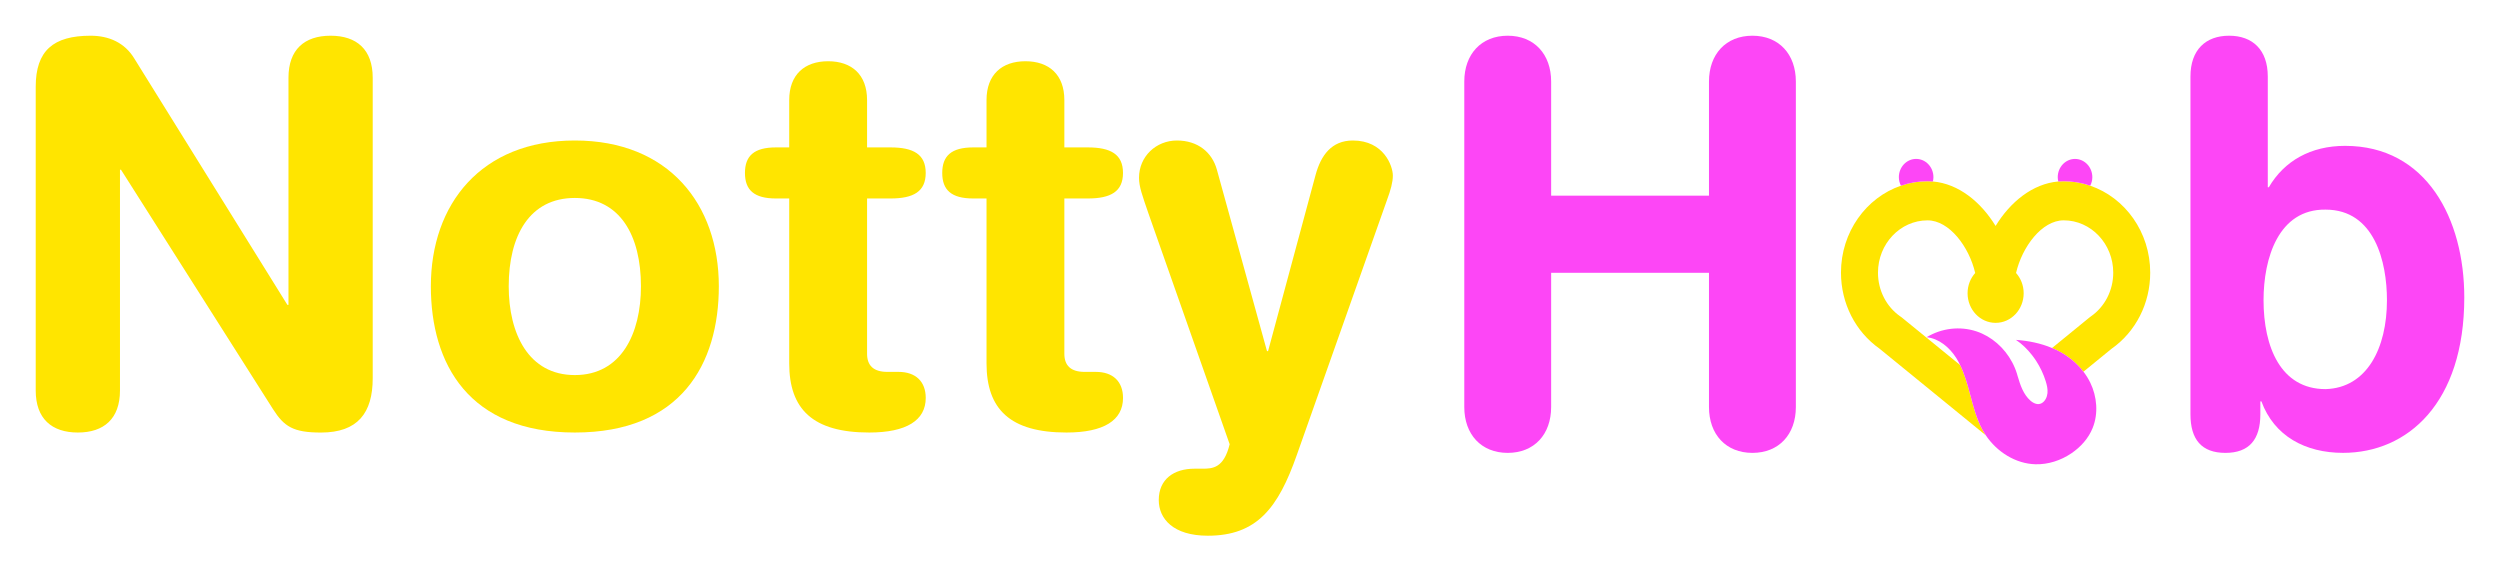
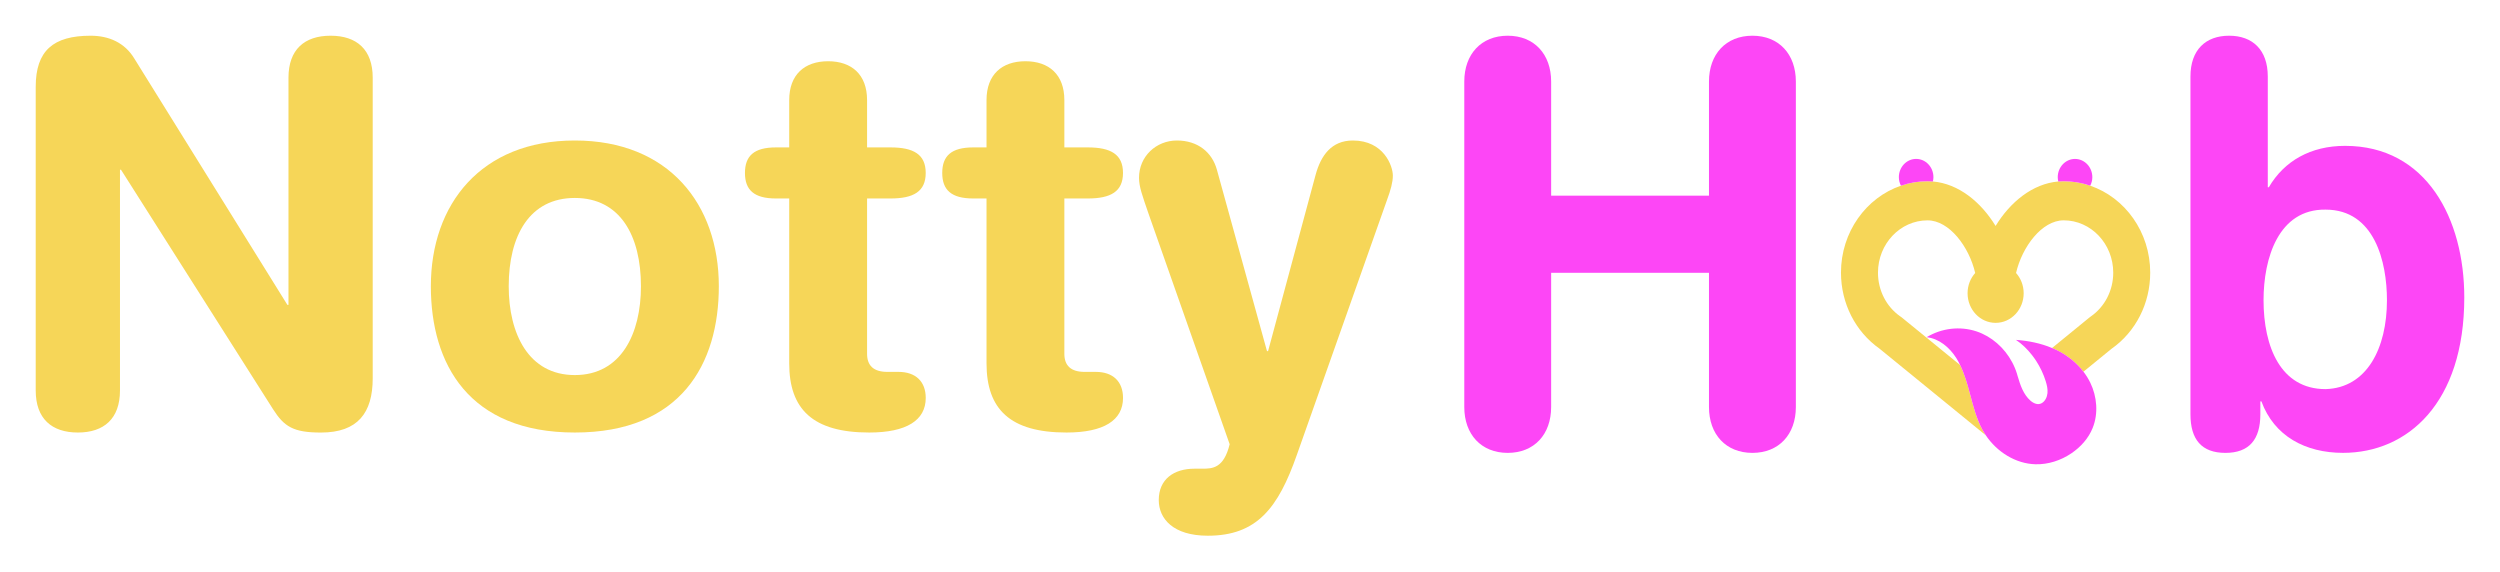
<svg xmlns="http://www.w3.org/2000/svg" width="105" height="24" viewBox="0 0 105 24" fill="none">
-   <path d="M1.5 3.645C1.5 2.126 2.239 1.5 3.807 1.5C4.569 1.5 5.24 1.79 5.643 2.461L12.071 12.805H12.116V3.265C12.116 2.081 12.788 1.5 13.885 1.5C14.982 1.5 15.654 2.081 15.654 3.265V15.888C15.654 17.34 15.027 18.167 13.482 18.167C12.318 18.167 11.936 17.921 11.466 17.184L5.083 7.13H5.039V16.401C5.039 17.585 4.367 18.166 3.27 18.166C2.173 18.166 1.5 17.585 1.5 16.401V3.645Z" fill="#FFE500" />
-   <path d="M24.143 5.901C28.085 5.901 30.191 8.582 30.191 12.022C30.191 15.284 28.601 18.166 24.143 18.166C19.686 18.166 18.096 15.284 18.096 12.022C18.096 8.582 20.201 5.901 24.143 5.901ZM24.143 15.753C26.092 15.753 26.92 14.011 26.92 12.022C26.92 9.9 26.047 8.314 24.143 8.314C22.24 8.314 21.366 9.9 21.366 12.022C21.366 14.011 22.195 15.753 24.143 15.753Z" fill="#FFE500" />
-   <path d="M33.147 8.336H32.588C31.669 8.336 31.288 7.978 31.288 7.264C31.288 6.549 31.669 6.191 32.588 6.191H33.147V4.203C33.147 3.13 33.797 2.572 34.782 2.572C35.767 2.572 36.417 3.13 36.417 4.203V6.191H37.402C38.365 6.191 38.88 6.482 38.88 7.264C38.88 8.046 38.365 8.336 37.402 8.336H36.417V14.859C36.417 15.351 36.686 15.619 37.268 15.619H37.738C38.455 15.619 38.881 16.021 38.881 16.714C38.881 17.652 38.075 18.166 36.507 18.166C34.133 18.166 33.147 17.183 33.147 15.261V8.336Z" fill="#FFE500" />
-   <path d="M41.434 8.336H40.874C39.955 8.336 39.574 7.978 39.574 7.264C39.574 6.549 39.955 6.191 40.874 6.191H41.434V4.203C41.434 3.13 42.083 2.572 43.068 2.572C44.053 2.572 44.703 3.13 44.703 4.203V6.191H45.688C46.651 6.191 47.166 6.482 47.166 7.264C47.166 8.046 46.651 8.336 45.688 8.336H44.703V14.859C44.703 15.351 44.972 15.619 45.554 15.619H46.024C46.741 15.619 47.167 16.021 47.167 16.714C47.167 17.652 46.361 18.166 44.793 18.166C42.419 18.166 41.434 17.183 41.434 15.261V8.336Z" fill="#FFE500" />
-   <path d="M53.214 14.748H53.259L55.253 7.353C55.476 6.527 55.924 5.901 56.82 5.901C58.12 5.901 58.5 6.974 58.5 7.376C58.5 7.644 58.411 7.979 58.253 8.403L54.468 19.104C53.684 21.338 52.788 22.5 50.728 22.5C49.272 22.5 48.668 21.785 48.668 21.003C48.668 20.132 49.295 19.685 50.168 19.685H50.504C50.93 19.685 51.4 19.663 51.646 18.658L48.242 8.984C47.974 8.202 47.839 7.845 47.839 7.465C47.839 6.571 48.556 5.901 49.43 5.901C50.304 5.901 50.908 6.392 51.11 7.13L53.214 14.748Z" fill="#FFE500" />
-   <path d="M87.79 7.799C87.439 7.678 87.063 7.612 86.673 7.612C86.598 7.612 86.522 7.616 86.448 7.622C85.368 7.717 84.431 8.482 83.815 9.49C83.198 8.482 82.263 7.717 81.181 7.622C81.107 7.616 81.032 7.612 80.957 7.612C80.567 7.612 80.192 7.678 79.839 7.799C78.38 8.298 77.321 9.745 77.321 11.45C77.321 12.74 77.927 13.931 78.943 14.646L83.34 18.232C83.358 18.247 83.377 18.258 83.395 18.27C83.349 18.2 83.304 18.128 83.263 18.053C83.008 17.584 82.875 17.053 82.736 16.531C82.627 16.122 82.509 15.709 82.325 15.332L79.87 13.33C79.87 13.33 79.867 13.328 79.866 13.326C79.866 13.326 79.864 13.326 79.864 13.326C79.848 13.313 79.831 13.302 79.815 13.291C79.227 12.883 78.875 12.196 78.875 11.453C78.875 10.241 79.809 9.255 80.957 9.255C81.871 9.255 82.702 10.363 82.958 11.465C82.76 11.688 82.638 11.986 82.638 12.316C82.638 13.003 83.165 13.56 83.816 13.56C84.467 13.56 84.994 13.003 84.994 12.316C84.994 11.986 84.872 11.688 84.674 11.465C84.93 10.363 85.76 9.254 86.674 9.254C87.822 9.254 88.756 10.24 88.756 11.452C88.756 12.198 88.402 12.886 87.81 13.294C87.794 13.305 87.777 13.318 87.763 13.33C87.759 13.333 87.755 13.336 87.751 13.339L86.185 14.617C86.28 14.657 86.374 14.7 86.466 14.748C86.864 14.956 87.225 15.249 87.504 15.612L88.687 14.647C89.704 13.933 90.309 12.741 90.309 11.452C90.309 9.747 89.251 8.299 87.791 7.8L87.79 7.799Z" fill="#FFE500" />
+   <path d="M1.5 3.645C1.5 2.126 2.239 1.5 3.807 1.5C4.569 1.5 5.24 1.79 5.643 2.461L12.071 12.805H12.116V3.265C12.116 2.081 12.788 1.5 13.885 1.5C14.982 1.5 15.654 2.081 15.654 3.265V15.888C15.654 17.34 15.027 18.167 13.482 18.167C12.318 18.167 11.936 17.921 11.466 17.184L5.083 7.13H5.039V16.401C5.039 17.585 4.367 18.166 3.27 18.166C2.173 18.166 1.5 17.585 1.5 16.401V3.645Z" fill="#F6D658" />
+   <path d="M24.143 5.901C28.085 5.901 30.191 8.582 30.191 12.022C30.191 15.284 28.601 18.166 24.143 18.166C19.686 18.166 18.096 15.284 18.096 12.022C18.096 8.582 20.201 5.901 24.143 5.901ZM24.143 15.753C26.092 15.753 26.92 14.011 26.92 12.022C26.92 9.9 26.047 8.314 24.143 8.314C22.24 8.314 21.366 9.9 21.366 12.022C21.366 14.011 22.195 15.753 24.143 15.753Z" fill="#F6D658" />
+   <path d="M33.147 8.336H32.588C31.669 8.336 31.288 7.978 31.288 7.264C31.288 6.549 31.669 6.191 32.588 6.191H33.147V4.203C33.147 3.13 33.797 2.572 34.782 2.572C35.767 2.572 36.417 3.13 36.417 4.203V6.191H37.402C38.365 6.191 38.88 6.482 38.88 7.264C38.88 8.046 38.365 8.336 37.402 8.336H36.417V14.859C36.417 15.351 36.686 15.619 37.268 15.619H37.738C38.455 15.619 38.881 16.021 38.881 16.714C38.881 17.652 38.075 18.166 36.507 18.166C34.133 18.166 33.147 17.183 33.147 15.261V8.336Z" fill="#F6D658" />
+   <path d="M41.434 8.336H40.874C39.955 8.336 39.574 7.978 39.574 7.264C39.574 6.549 39.955 6.191 40.874 6.191H41.434V4.203C41.434 3.13 42.083 2.572 43.068 2.572C44.053 2.572 44.703 3.13 44.703 4.203V6.191H45.688C46.651 6.191 47.166 6.482 47.166 7.264C47.166 8.046 46.651 8.336 45.688 8.336H44.703V14.859C44.703 15.351 44.972 15.619 45.554 15.619H46.024C46.741 15.619 47.167 16.021 47.167 16.714C47.167 17.652 46.361 18.166 44.793 18.166C42.419 18.166 41.434 17.183 41.434 15.261V8.336Z" fill="#F6D658" />
+   <path d="M53.214 14.748H53.259L55.253 7.353C55.476 6.527 55.924 5.901 56.82 5.901C58.12 5.901 58.5 6.974 58.5 7.376C58.5 7.644 58.411 7.979 58.253 8.403L54.468 19.104C53.684 21.338 52.788 22.5 50.728 22.5C49.272 22.5 48.668 21.785 48.668 21.003C48.668 20.132 49.295 19.685 50.168 19.685H50.504C50.93 19.685 51.4 19.663 51.646 18.658L48.242 8.984C47.974 8.202 47.839 7.845 47.839 7.465C47.839 6.571 48.556 5.901 49.43 5.901C50.304 5.901 50.908 6.392 51.11 7.13L53.214 14.748Z" fill="#F6D658" />
+   <path d="M87.79 7.799C87.439 7.678 87.063 7.612 86.673 7.612C86.598 7.612 86.522 7.616 86.448 7.622C85.368 7.717 84.431 8.482 83.815 9.49C83.198 8.482 82.263 7.717 81.181 7.622C81.107 7.616 81.032 7.612 80.957 7.612C80.567 7.612 80.192 7.678 79.839 7.799C78.38 8.298 77.321 9.745 77.321 11.45C77.321 12.74 77.927 13.931 78.943 14.646L83.34 18.232C83.358 18.247 83.377 18.258 83.395 18.27C83.349 18.2 83.304 18.128 83.263 18.053C83.008 17.584 82.875 17.053 82.736 16.531C82.627 16.122 82.509 15.709 82.325 15.332L79.87 13.33C79.87 13.33 79.867 13.328 79.866 13.326C79.866 13.326 79.864 13.326 79.864 13.326C79.848 13.313 79.831 13.302 79.815 13.291C79.227 12.883 78.875 12.196 78.875 11.453C78.875 10.241 79.809 9.255 80.957 9.255C81.871 9.255 82.702 10.363 82.958 11.465C82.76 11.688 82.638 11.986 82.638 12.316C82.638 13.003 83.165 13.56 83.816 13.56C84.467 13.56 84.994 13.003 84.994 12.316C84.994 11.986 84.872 11.688 84.674 11.465C84.93 10.363 85.76 9.254 86.674 9.254C87.822 9.254 88.756 10.24 88.756 11.452C88.756 12.198 88.402 12.886 87.81 13.294C87.794 13.305 87.777 13.318 87.763 13.33C87.759 13.333 87.755 13.336 87.751 13.339L86.185 14.617C86.28 14.657 86.374 14.7 86.466 14.748C86.864 14.956 87.225 15.249 87.504 15.612L88.687 14.647C89.704 13.933 90.309 12.741 90.309 11.452C90.309 9.747 89.251 8.299 87.791 7.8L87.79 7.799Z" fill="#F6D658" />
  <path d="M73.602 1.5C72.49 1.5 71.777 2.275 71.777 3.426V8.217H65.148V3.426C65.148 2.275 64.437 1.5 63.324 1.5C62.212 1.5 61.5 2.275 61.5 3.426V17.095C61.5 18.246 62.212 19.021 63.324 19.021C64.437 19.021 65.148 18.246 65.148 17.095V11.458H71.777V17.095C71.777 18.246 72.489 19.021 73.602 19.021C74.714 19.021 75.426 18.246 75.426 17.095V3.426C75.426 2.275 74.714 1.5 73.602 1.5Z" fill="#FD46F6" />
  <path d="M98.494 6.126C97.049 6.126 95.936 6.76 95.291 7.864H95.247V3.214C95.247 2.087 94.602 1.5 93.623 1.5C92.644 1.5 91.999 2.087 91.999 3.214V17.4C91.999 18.457 92.466 19.021 93.467 19.021C94.468 19.021 94.935 18.457 94.935 17.4V16.86H94.98C95.514 18.316 96.826 19.02 98.406 19.02C101.12 19.02 103.5 16.93 103.5 12.491C103.5 9.203 101.92 6.126 98.494 6.126ZM97.672 16.343C95.781 16.343 95.069 14.557 95.069 12.608C95.069 10.847 95.692 8.78 97.672 8.804C99.74 8.804 100.252 11.011 100.252 12.608C100.252 14.628 99.407 16.295 97.672 16.343Z" fill="#FD46F6" />
  <path d="M86.673 7.612C87.063 7.612 87.439 7.678 87.79 7.799C87.844 7.692 87.878 7.572 87.878 7.442C87.878 7.019 87.552 6.675 87.151 6.675C86.751 6.675 86.425 7.019 86.425 7.442C86.425 7.504 86.434 7.564 86.448 7.622C86.522 7.616 86.598 7.612 86.673 7.612Z" fill="#FD46F6" />
  <path d="M81.181 7.622C81.195 7.564 81.204 7.504 81.204 7.441C81.204 7.018 80.879 6.674 80.478 6.674C80.077 6.674 79.752 7.018 79.752 7.441C79.752 7.571 79.785 7.692 79.839 7.799C80.192 7.678 80.567 7.612 80.957 7.612C81.032 7.612 81.107 7.616 81.181 7.622Z" fill="#FD46F6" />
  <path d="M87.504 15.61C87.225 15.248 86.863 14.954 86.466 14.746C86.373 14.698 86.279 14.655 86.184 14.616C85.704 14.414 85.188 14.312 84.671 14.275C84.928 14.449 85.153 14.668 85.346 14.916C85.407 14.994 85.464 15.074 85.519 15.158C85.688 15.42 85.825 15.706 85.919 16.008C85.97 16.17 86.01 16.34 85.994 16.511C85.977 16.681 85.896 16.851 85.752 16.933C85.591 17.024 85.408 16.941 85.278 16.827C84.984 16.569 84.85 16.172 84.74 15.793C84.731 15.761 84.722 15.73 84.713 15.699C84.661 15.528 84.591 15.364 84.508 15.209C84.184 14.603 83.641 14.127 83.012 13.918C82.323 13.689 81.545 13.78 80.919 14.163C81.43 14.216 81.874 14.583 82.161 15.032C82.222 15.129 82.275 15.229 82.325 15.332C82.509 15.709 82.627 16.122 82.736 16.531C82.875 17.053 83.008 17.584 83.263 18.053C83.304 18.128 83.349 18.2 83.395 18.27C83.872 18.987 84.662 19.478 85.491 19.499C86.022 19.513 86.552 19.341 87 19.038C87.383 18.778 87.714 18.417 87.892 17.974C88.136 17.372 88.076 16.657 87.793 16.075C87.712 15.909 87.615 15.754 87.504 15.61Z" fill="#FD46F6" />
</svg>
